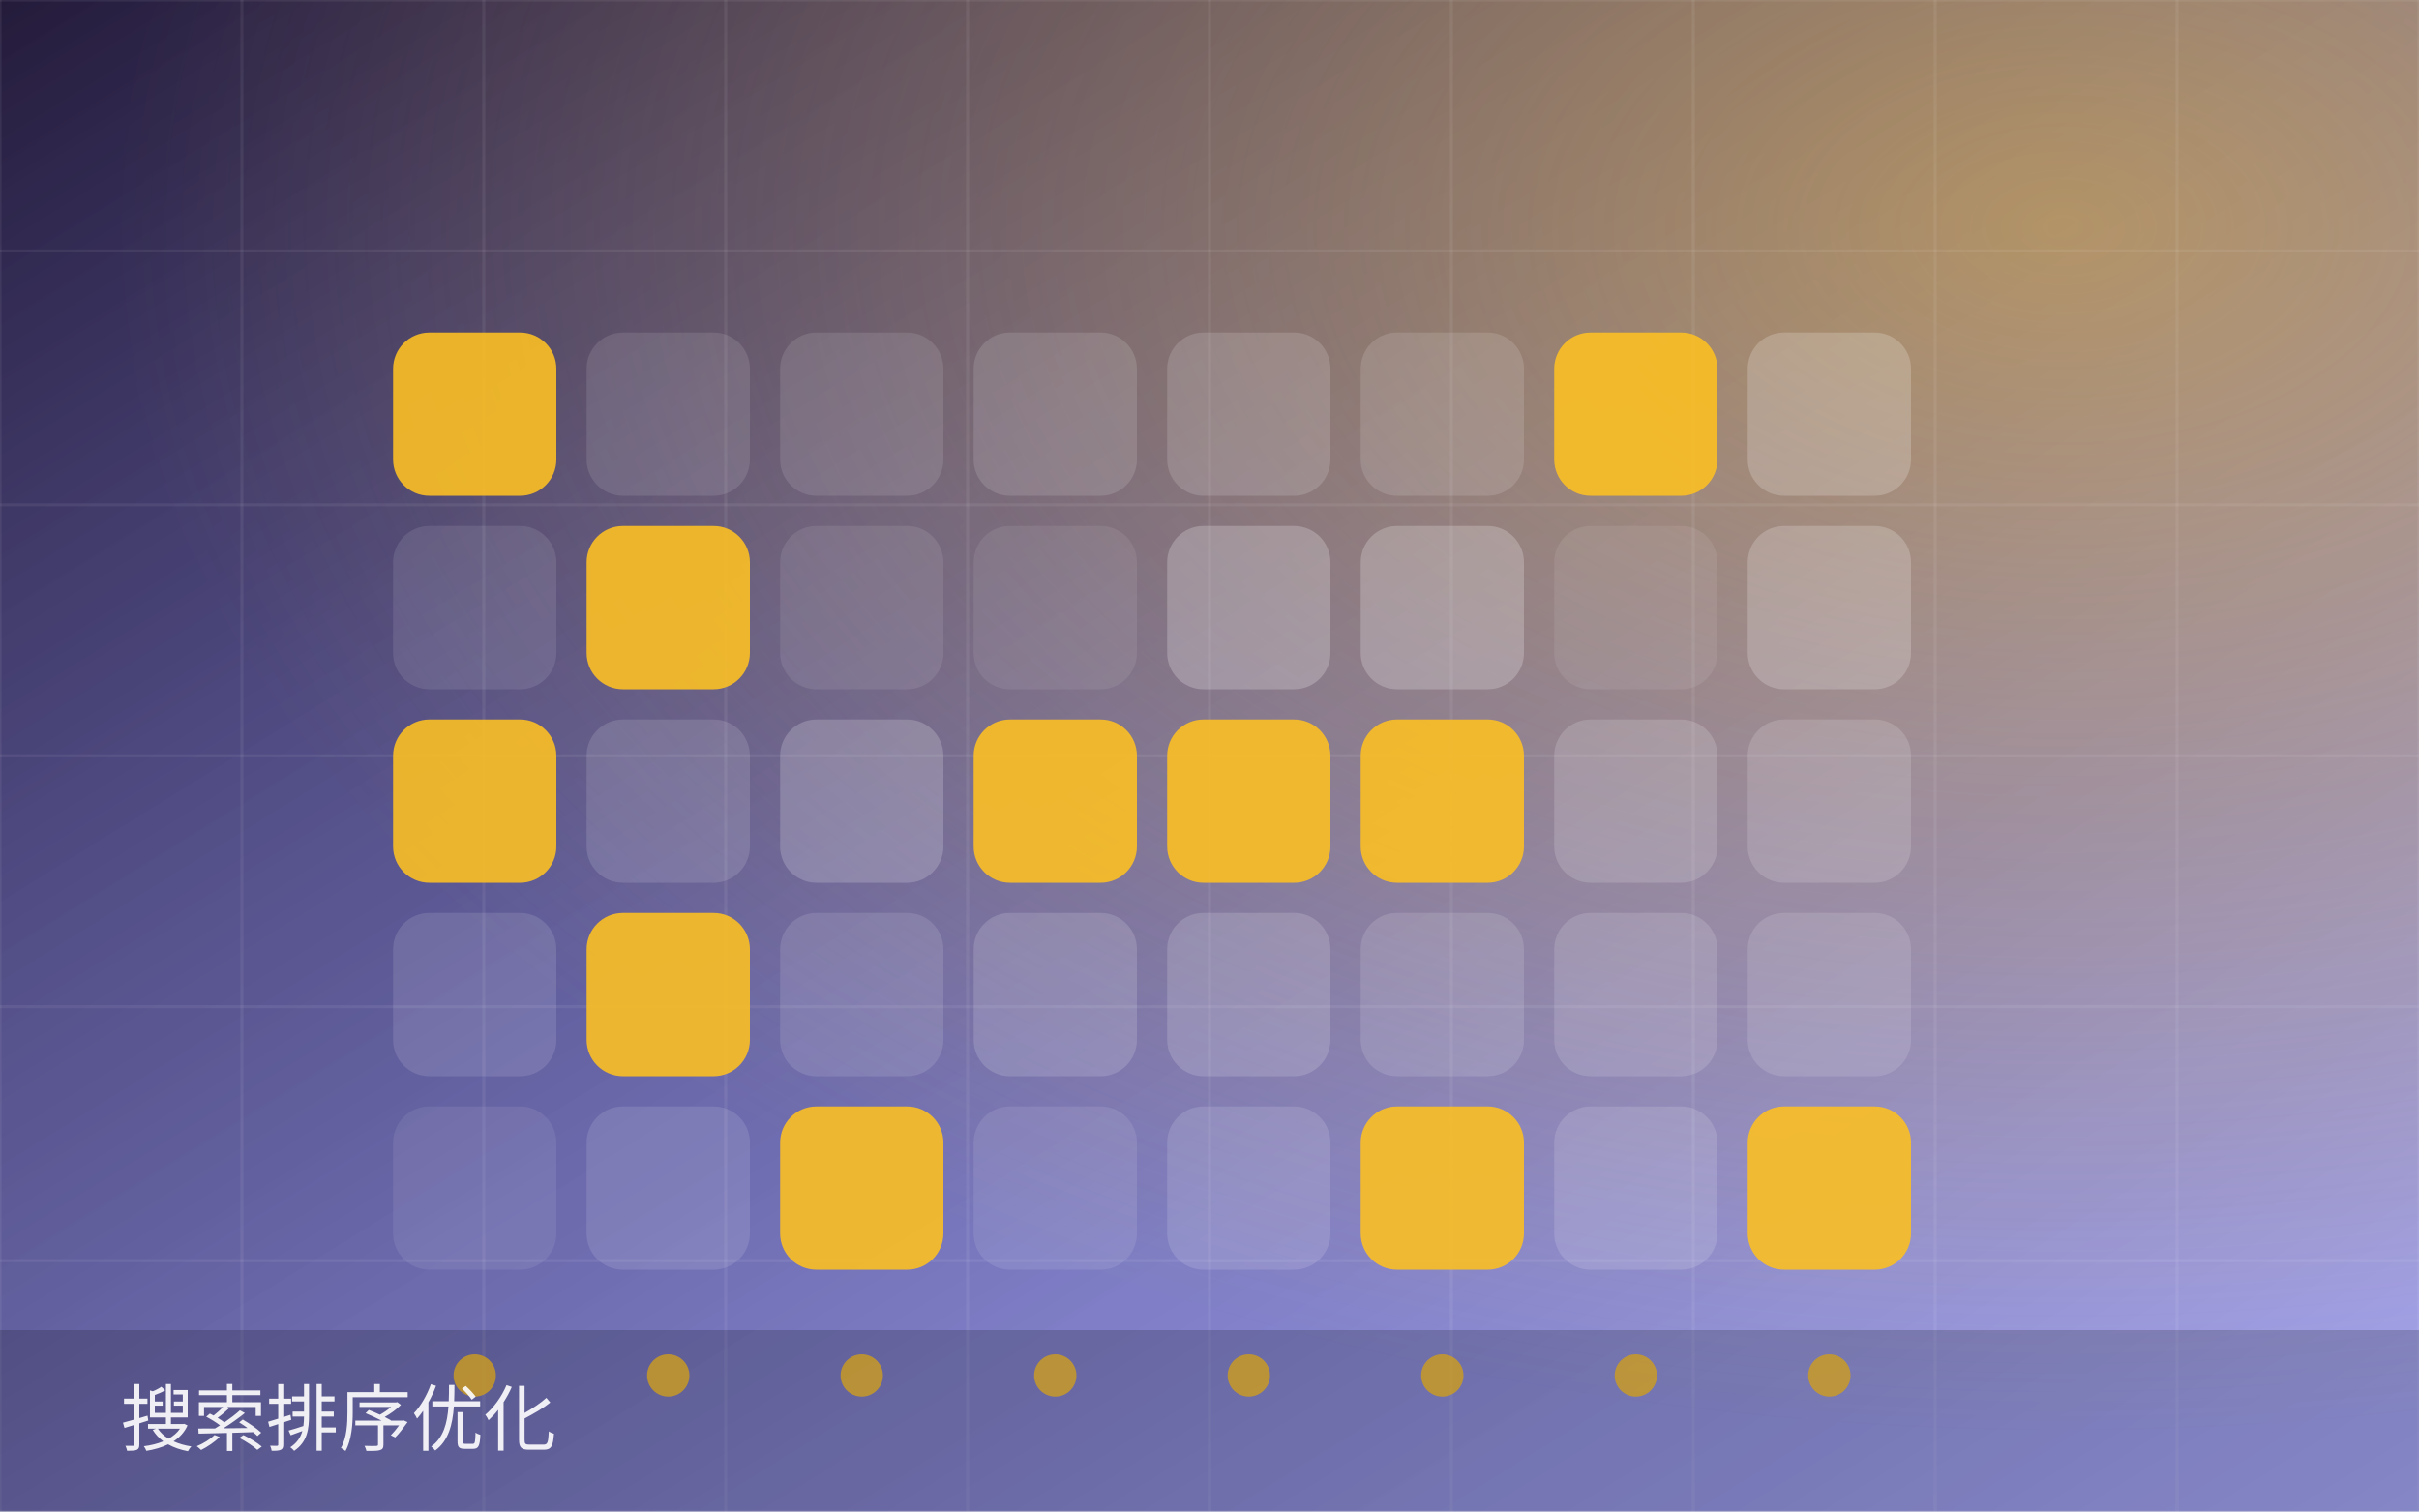
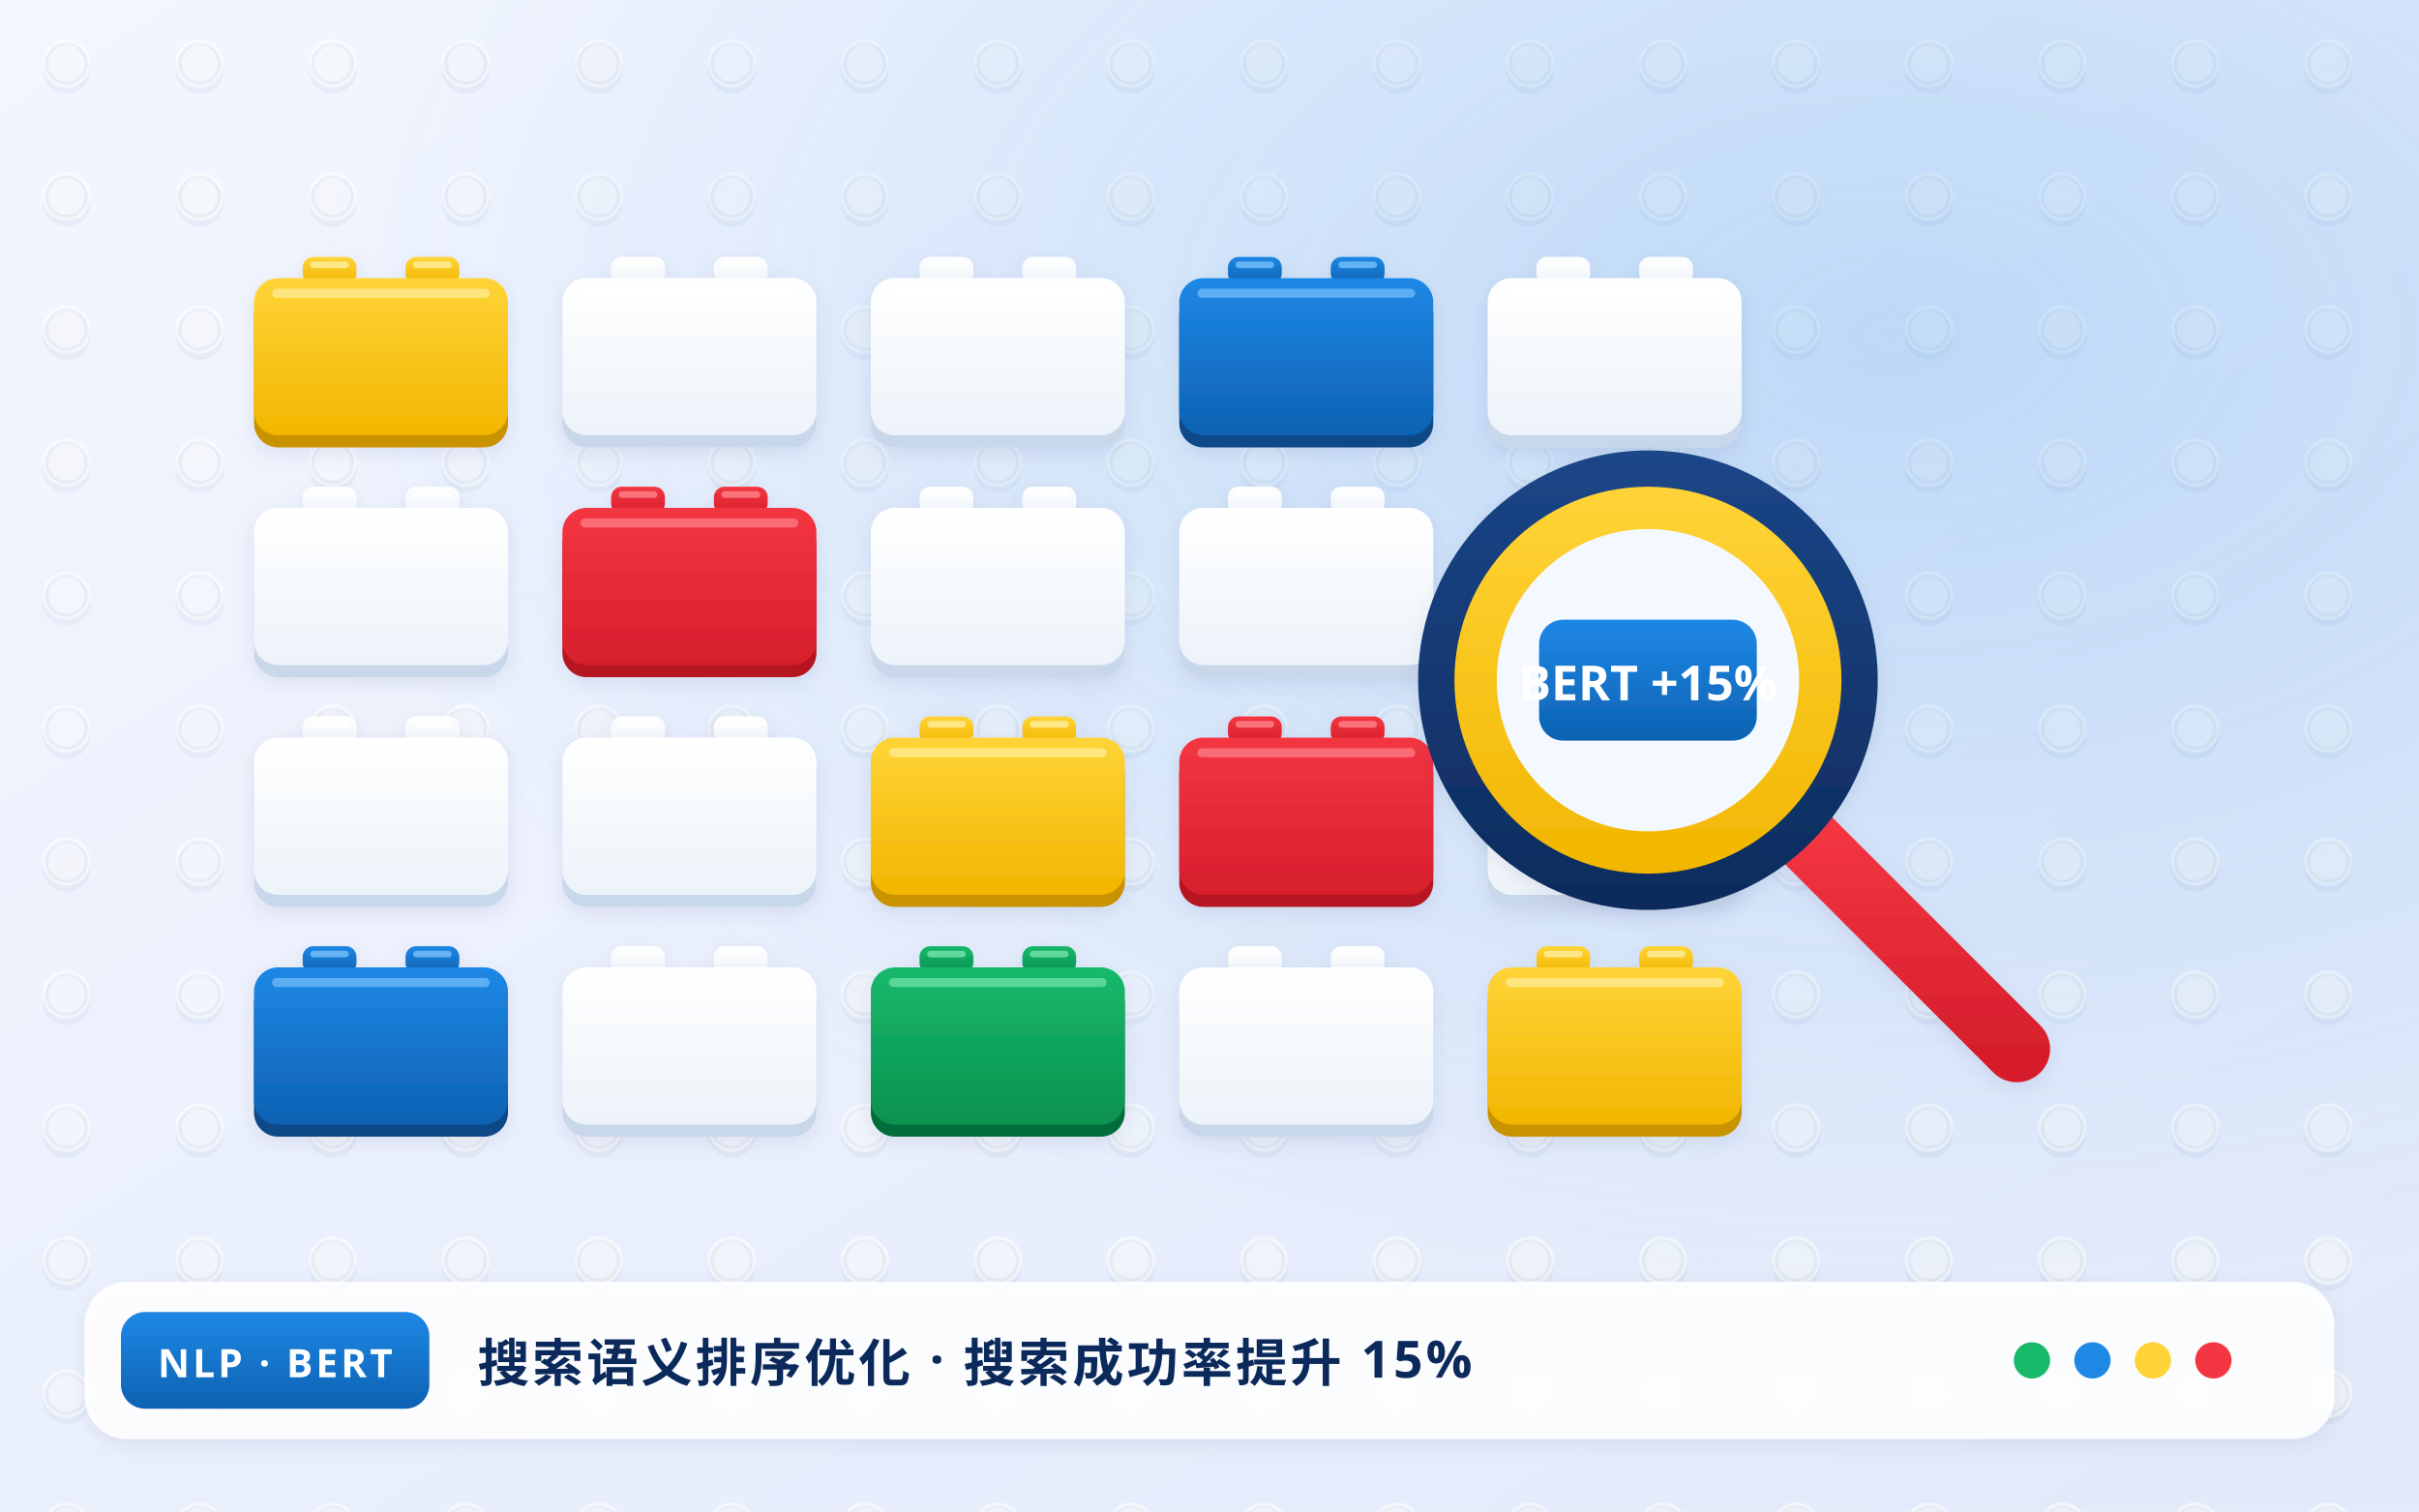
<svg xmlns="http://www.w3.org/2000/svg" viewBox="0 0 800 500" width="800" height="500">
  <defs>
    <linearGradient id="bg" x1="0" y1="0" x2="1" y2="1">
-       <stop offset="0%" stop-color="#241B3A" />
-       <stop offset="100%" stop-color="#6366F1" stop-opacity="0.55" />
-     </linearGradient>
-     <linearGradient id="g2" x1="0" y1="1" x2="0" y2="0">
-       <stop offset="0%" stop-color="#6366F1" />
-       <stop offset="100%" stop-color="#FBBF24" />
-     </linearGradient>
-     <radialGradient id="glow" cx="0.85" cy="0.15" r="0.8">
-       <stop offset="0%" stop-color="#FBBF24" stop-opacity="0.5" />
-       <stop offset="100%" stop-color="#FBBF24" stop-opacity="0" />
+       <stop offset="0%" stop-color="#F3F6FF" />
+       <stop offset="100%" stop-color="#E1E9FA" />
+     </linearGradient>
+     <radialGradient id="ambient" cx="0.78" cy="0.22" r="0.65">
+       <stop offset="0%" stop-color="#1E88E5" stop-opacity="0.22" />
+       <stop offset="100%" stop-color="#1E88E5" stop-opacity="0" />
    </radialGradient>
+     <filter id="softShadow" x="-12%" y="-10%" width="124%" height="128%">
+       <feDropShadow dx="0" dy="8" stdDeviation="10" flood-color="#0B2A5B" flood-opacity="0.12" />
+       <feDropShadow dx="0" dy="2" stdDeviation="3" flood-color="#0B2A5B" flood-opacity="0.08" />
+     </filter>
+     <filter id="studShadow" x="-20%" y="-20%" width="140%" height="150%">
+       <feDropShadow dx="0" dy="2" stdDeviation="1.5" flood-color="#0B2A5B" flood-opacity="0.14" />
+     </filter>
+     <pattern id="baseStuds" width="44" height="44" patternUnits="userSpaceOnUse">
+       <circle cx="22" cy="23" r="8" fill="#0B2A5B" opacity="0.045" />
+       <circle cx="22" cy="21" r="8" fill="#FFFFFF" opacity="0.55" />
+       <circle cx="22" cy="21" r="6.5" fill="none" stroke="#0B2A5B" stroke-opacity="0.05" stroke-width="1" />
+     </pattern>
+     <linearGradient id="redBody" x1="0" y1="0" x2="0" y2="1">
+       <stop offset="0%" stop-color="#F43642" />
+       <stop offset="100%" stop-color="#D61F2C" />
+     </linearGradient>
+     <linearGradient id="yelBody" x1="0" y1="0" x2="0" y2="1">
+       <stop offset="0%" stop-color="#FFD438" />
+       <stop offset="100%" stop-color="#F2B600" />
+     </linearGradient>
+     <linearGradient id="bluBody" x1="0" y1="0" x2="0" y2="1">
+       <stop offset="0%" stop-color="#1E88E5" />
+       <stop offset="100%" stop-color="#0D62B3" />
+     </linearGradient>
+     <linearGradient id="grnBody" x1="0" y1="0" x2="0" y2="1">
+       <stop offset="0%" stop-color="#18B96B" />
+       <stop offset="100%" stop-color="#09924F" />
+     </linearGradient>
+     <linearGradient id="nvyBody" x1="0" y1="0" x2="0" y2="1">
+       <stop offset="0%" stop-color="#1B4688" />
+       <stop offset="100%" stop-color="#0E2B5C" />
+     </linearGradient>
+     <linearGradient id="whtBody" x1="0" y1="0" x2="0" y2="1">
+       <stop offset="0%" stop-color="#FFFFFF" />
+       <stop offset="100%" stop-color="#EDF3FA" />
+     </linearGradient>
  </defs>
  <rect width="800" height="500" fill="url(#bg)" />
-   <rect width="800" height="500" fill="url(#glow)" />
-   <line x1="0" y1="0" x2="0" y2="500" stroke="#FFFFFF" stroke-opacity="0.07" stroke-width="1" />
-   <line x1="80" y1="0" x2="80" y2="500" stroke="#FFFFFF" stroke-opacity="0.07" stroke-width="1" />
-   <line x1="160" y1="0" x2="160" y2="500" stroke="#FFFFFF" stroke-opacity="0.07" stroke-width="1" />
-   <line x1="240" y1="0" x2="240" y2="500" stroke="#FFFFFF" stroke-opacity="0.07" stroke-width="1" />
-   <line x1="320" y1="0" x2="320" y2="500" stroke="#FFFFFF" stroke-opacity="0.07" stroke-width="1" />
-   <line x1="400" y1="0" x2="400" y2="500" stroke="#FFFFFF" stroke-opacity="0.07" stroke-width="1" />
-   <line x1="480" y1="0" x2="480" y2="500" stroke="#FFFFFF" stroke-opacity="0.07" stroke-width="1" />
-   <line x1="560" y1="0" x2="560" y2="500" stroke="#FFFFFF" stroke-opacity="0.07" stroke-width="1" />
-   <line x1="640" y1="0" x2="640" y2="500" stroke="#FFFFFF" stroke-opacity="0.07" stroke-width="1" />
-   <line x1="720" y1="0" x2="720" y2="500" stroke="#FFFFFF" stroke-opacity="0.07" stroke-width="1" />
-   <line x1="800" y1="0" x2="800" y2="500" stroke="#FFFFFF" stroke-opacity="0.07" stroke-width="1" />
-   <line x1="0" y1="0" x2="800" y2="0" stroke="#FFFFFF" stroke-opacity="0.07" stroke-width="1" />
-   <line x1="0" y1="83" x2="800" y2="83" stroke="#FFFFFF" stroke-opacity="0.07" stroke-width="1" />
-   <line x1="0" y1="167" x2="800" y2="167" stroke="#FFFFFF" stroke-opacity="0.07" stroke-width="1" />
-   <line x1="0" y1="250" x2="800" y2="250" stroke="#FFFFFF" stroke-opacity="0.07" stroke-width="1" />
-   <line x1="0" y1="333" x2="800" y2="333" stroke="#FFFFFF" stroke-opacity="0.07" stroke-width="1" />
-   <line x1="0" y1="417" x2="800" y2="417" stroke="#FFFFFF" stroke-opacity="0.07" stroke-width="1" />
-   <line x1="0" y1="500" x2="800" y2="500" stroke="#FFFFFF" stroke-opacity="0.07" stroke-width="1" />
-   <rect x="130" y="110" width="54" height="54" rx="12" fill="#FBBF24" opacity="0.9" />
-   <rect x="194" y="110" width="54" height="54" rx="12" fill="#FFFFFF" opacity="0.11" />
-   <rect x="258" y="110" width="54" height="54" rx="12" fill="#FFFFFF" opacity="0.11" />
-   <rect x="322" y="110" width="54" height="54" rx="12" fill="#FFFFFF" opacity="0.13" />
-   <rect x="386" y="110" width="54" height="54" rx="12" fill="#FFFFFF" opacity="0.15" />
-   <rect x="450" y="110" width="54" height="54" rx="12" fill="#FFFFFF" opacity="0.13" />
-   <rect x="514" y="110" width="54" height="54" rx="12" fill="#FBBF24" opacity="0.9" />
-   <rect x="578" y="110" width="54" height="54" rx="12" fill="#FFFFFF" opacity="0.20" />
-   <rect x="130" y="174" width="54" height="54" rx="12" fill="#FFFFFF" opacity="0.10" />
-   <rect x="194" y="174" width="54" height="54" rx="12" fill="#FBBF24" opacity="0.9" />
-   <rect x="258" y="174" width="54" height="54" rx="12" fill="#FFFFFF" opacity="0.09" />
-   <rect x="322" y="174" width="54" height="54" rx="12" fill="#FFFFFF" opacity="0.08" />
-   <rect x="386" y="174" width="54" height="54" rx="12" fill="#FFFFFF" opacity="0.22" />
-   <rect x="450" y="174" width="54" height="54" rx="12" fill="#FFFFFF" opacity="0.22" />
-   <rect x="514" y="174" width="54" height="54" rx="12" fill="#FFFFFF" opacity="0.08" />
-   <rect x="578" y="174" width="54" height="54" rx="12" fill="#FFFFFF" opacity="0.20" />
-   <rect x="130" y="238" width="54" height="54" rx="12" fill="#FBBF24" opacity="0.9" />
-   <rect x="194" y="238" width="54" height="54" rx="12" fill="#FFFFFF" opacity="0.13" />
-   <rect x="258" y="238" width="54" height="54" rx="12" fill="#FFFFFF" opacity="0.19" />
-   <rect x="322" y="238" width="54" height="54" rx="12" fill="#FBBF24" opacity="0.9" />
-   <rect x="386" y="238" width="54" height="54" rx="12" fill="#FBBF24" opacity="0.9" />
-   <rect x="450" y="238" width="54" height="54" rx="12" fill="#FBBF24" opacity="0.9" />
-   <rect x="514" y="238" width="54" height="54" rx="12" fill="#FFFFFF" opacity="0.16" />
-   <rect x="578" y="238" width="54" height="54" rx="12" fill="#FFFFFF" opacity="0.15" />
-   <rect x="130" y="302" width="54" height="54" rx="12" fill="#FFFFFF" opacity="0.12" />
-   <rect x="194" y="302" width="54" height="54" rx="12" fill="#FBBF24" opacity="0.9" />
-   <rect x="258" y="302" width="54" height="54" rx="12" fill="#FFFFFF" opacity="0.12" />
-   <rect x="322" y="302" width="54" height="54" rx="12" fill="#FFFFFF" opacity="0.15" />
-   <rect x="386" y="302" width="54" height="54" rx="12" fill="#FFFFFF" opacity="0.16" />
-   <rect x="450" y="302" width="54" height="54" rx="12" fill="#FFFFFF" opacity="0.13" />
-   <rect x="514" y="302" width="54" height="54" rx="12" fill="#FFFFFF" opacity="0.14" />
-   <rect x="578" y="302" width="54" height="54" rx="12" fill="#FFFFFF" opacity="0.13" />
-   <rect x="130" y="366" width="54" height="54" rx="12" fill="#FFFFFF" opacity="0.08" />
-   <rect x="194" y="366" width="54" height="54" rx="12" fill="#FFFFFF" opacity="0.12" />
-   <rect x="258" y="366" width="54" height="54" rx="12" fill="#FBBF24" opacity="0.9" />
-   <rect x="322" y="366" width="54" height="54" rx="12" fill="#FFFFFF" opacity="0.10" />
-   <rect x="386" y="366" width="54" height="54" rx="12" fill="#FFFFFF" opacity="0.13" />
-   <rect x="450" y="366" width="54" height="54" rx="12" fill="#FBBF24" opacity="0.9" />
-   <rect x="514" y="366" width="54" height="54" rx="12" fill="#FFFFFF" opacity="0.14" />
-   <rect x="578" y="366" width="54" height="54" rx="12" fill="#FBBF24" opacity="0.9" />
-   <circle cx="157.0" cy="455" r="7" fill="#FBBF24" opacity="0.8" />
-   <circle cx="221.0" cy="455" r="7" fill="#FBBF24" opacity="0.8" />
-   <circle cx="285.0" cy="455" r="7" fill="#FBBF24" opacity="0.8" />
-   <circle cx="349.0" cy="455" r="7" fill="#FBBF24" opacity="0.8" />
-   <circle cx="413.0" cy="455" r="7" fill="#FBBF24" opacity="0.8" />
-   <circle cx="477.0" cy="455" r="7" fill="#FBBF24" opacity="0.8" />
-   <circle cx="541.0" cy="455" r="7" fill="#FBBF24" opacity="0.8" />
-   <circle cx="605.0" cy="455" r="7" fill="#FBBF24" opacity="0.8" />
-   <rect x="0" y="440" width="800" height="60" fill="#000000" opacity="0.18" />
-   <text x="40" y="478" font-family="Arial,Helvetica,sans-serif" font-size="24" fill="#FFFFFF" opacity="0.9">搜索排序优化</text>
+   <rect width="800" height="500" fill="url(#baseStuds)" />
+   <rect width="800" height="500" fill="url(#ambient)" />
+   <g filter="url(#softShadow)">
+     <rect x="100.1" y="85.0" width="17.8" height="9" rx="3.5" fill="url(#yelBody)" />
+     <rect x="102.6" y="86.5" width="12.8" height="2.2" rx="1.1" fill="#FFF0A6" opacity="0.75" />
+     <rect x="134.1" y="85.0" width="17.8" height="9" rx="3.5" fill="url(#yelBody)" />
+     <rect x="136.6" y="86.5" width="12.8" height="2.2" rx="1.1" fill="#FFF0A6" opacity="0.75" />
+     <rect x="84" y="96" width="84" height="52" rx="8" fill="#C99300" />
+     <rect x="84" y="92" width="84" height="52" rx="8" fill="url(#yelBody)" />
+     <rect x="90" y="95.5" width="72" height="3" rx="1.5" fill="#FFF0A6" opacity="0.65" />
+   </g>
+   <g filter="url(#softShadow)">
+     <rect x="202.1" y="85.0" width="17.8" height="9" rx="3.5" fill="url(#whtBody)" />
+     <rect x="204.6" y="86.5" width="12.8" height="2.2" rx="1.1" fill="#FFFFFF" opacity="0.75" />
+     <rect x="236.1" y="85.0" width="17.8" height="9" rx="3.5" fill="url(#whtBody)" />
+     <rect x="238.6" y="86.5" width="12.8" height="2.2" rx="1.1" fill="#FFFFFF" opacity="0.75" />
+     <rect x="186" y="96" width="84" height="52" rx="8" fill="#C9D7EA" />
+     <rect x="186" y="92" width="84" height="52" rx="8" fill="url(#whtBody)" />
+     <rect x="192" y="95.5" width="72" height="3" rx="1.5" fill="#FFFFFF" opacity="0.65" />
+   </g>
+   <g filter="url(#softShadow)">
+     <rect x="304.1" y="85.0" width="17.8" height="9" rx="3.5" fill="url(#whtBody)" />
+     <rect x="306.6" y="86.5" width="12.8" height="2.2" rx="1.1" fill="#FFFFFF" opacity="0.75" />
+     <rect x="338.1" y="85.0" width="17.8" height="9" rx="3.5" fill="url(#whtBody)" />
+     <rect x="340.6" y="86.5" width="12.8" height="2.2" rx="1.1" fill="#FFFFFF" opacity="0.75" />
+     <rect x="288" y="96" width="84" height="52" rx="8" fill="#C9D7EA" />
+     <rect x="288" y="92" width="84" height="52" rx="8" fill="url(#whtBody)" />
+     <rect x="294" y="95.5" width="72" height="3" rx="1.5" fill="#FFFFFF" opacity="0.65" />
+   </g>
+   <g filter="url(#softShadow)">
+     <rect x="406.1" y="85.0" width="17.8" height="9" rx="3.5" fill="url(#bluBody)" />
+     <rect x="408.6" y="86.5" width="12.8" height="2.2" rx="1.1" fill="#7CC4FF" opacity="0.75" />
+     <rect x="440.1" y="85.0" width="17.8" height="9" rx="3.5" fill="url(#bluBody)" />
+     <rect x="442.6" y="86.5" width="12.8" height="2.2" rx="1.1" fill="#7CC4FF" opacity="0.75" />
+     <rect x="390" y="96" width="84" height="52" rx="8" fill="#084987" />
+     <rect x="390" y="92" width="84" height="52" rx="8" fill="url(#bluBody)" />
+     <rect x="396" y="95.5" width="72" height="3" rx="1.5" fill="#7CC4FF" opacity="0.65" />
+   </g>
+   <g filter="url(#softShadow)">
+     <rect x="508.1" y="85.0" width="17.8" height="9" rx="3.5" fill="url(#whtBody)" />
+     <rect x="510.6" y="86.5" width="12.8" height="2.2" rx="1.1" fill="#FFFFFF" opacity="0.75" />
+     <rect x="542.1" y="85.0" width="17.8" height="9" rx="3.5" fill="url(#whtBody)" />
+     <rect x="544.6" y="86.5" width="12.8" height="2.2" rx="1.1" fill="#FFFFFF" opacity="0.75" />
+     <rect x="492" y="96" width="84" height="52" rx="8" fill="#C9D7EA" />
+     <rect x="492" y="92" width="84" height="52" rx="8" fill="url(#whtBody)" />
+     <rect x="498" y="95.5" width="72" height="3" rx="1.5" fill="#FFFFFF" opacity="0.65" />
+   </g>
+   <g filter="url(#softShadow)">
+     <rect x="100.1" y="161.0" width="17.8" height="9" rx="3.5" fill="url(#whtBody)" />
+     <rect x="102.6" y="162.5" width="12.8" height="2.2" rx="1.1" fill="#FFFFFF" opacity="0.75" />
+     <rect x="134.1" y="161.0" width="17.8" height="9" rx="3.5" fill="url(#whtBody)" />
+     <rect x="136.6" y="162.5" width="12.8" height="2.2" rx="1.1" fill="#FFFFFF" opacity="0.75" />
+     <rect x="84" y="172" width="84" height="52" rx="8" fill="#C9D7EA" />
+     <rect x="84" y="168" width="84" height="52" rx="8" fill="url(#whtBody)" />
+     <rect x="90" y="171.5" width="72" height="3" rx="1.5" fill="#FFFFFF" opacity="0.65" />
+   </g>
+   <g filter="url(#softShadow)">
+     <rect x="202.1" y="161.0" width="17.8" height="9" rx="3.5" fill="url(#redBody)" />
+     <rect x="204.6" y="162.5" width="12.8" height="2.2" rx="1.1" fill="#FF8A92" opacity="0.75" />
+     <rect x="236.1" y="161.0" width="17.8" height="9" rx="3.5" fill="url(#redBody)" />
+     <rect x="238.6" y="162.5" width="12.8" height="2.2" rx="1.1" fill="#FF8A92" opacity="0.75" />
+     <rect x="186" y="172" width="84" height="52" rx="8" fill="#B51420" />
+     <rect x="186" y="168" width="84" height="52" rx="8" fill="url(#redBody)" />
+     <rect x="192" y="171.5" width="72" height="3" rx="1.5" fill="#FF8A92" opacity="0.65" />
+   </g>
+   <g filter="url(#softShadow)">
+     <rect x="304.1" y="161.0" width="17.8" height="9" rx="3.5" fill="url(#whtBody)" />
+     <rect x="306.6" y="162.5" width="12.8" height="2.2" rx="1.1" fill="#FFFFFF" opacity="0.75" />
+     <rect x="338.1" y="161.0" width="17.8" height="9" rx="3.5" fill="url(#whtBody)" />
+     <rect x="340.6" y="162.5" width="12.8" height="2.2" rx="1.1" fill="#FFFFFF" opacity="0.75" />
+     <rect x="288" y="172" width="84" height="52" rx="8" fill="#C9D7EA" />
+     <rect x="288" y="168" width="84" height="52" rx="8" fill="url(#whtBody)" />
+     <rect x="294" y="171.5" width="72" height="3" rx="1.5" fill="#FFFFFF" opacity="0.65" />
+   </g>
+   <g filter="url(#softShadow)">
+     <rect x="406.1" y="161.0" width="17.8" height="9" rx="3.5" fill="url(#whtBody)" />
+     <rect x="408.6" y="162.5" width="12.8" height="2.2" rx="1.1" fill="#FFFFFF" opacity="0.75" />
+     <rect x="440.1" y="161.0" width="17.8" height="9" rx="3.5" fill="url(#whtBody)" />
+     <rect x="442.6" y="162.5" width="12.8" height="2.2" rx="1.1" fill="#FFFFFF" opacity="0.75" />
+     <rect x="390" y="172" width="84" height="52" rx="8" fill="#C9D7EA" />
+     <rect x="390" y="168" width="84" height="52" rx="8" fill="url(#whtBody)" />
+     <rect x="396" y="171.5" width="72" height="3" rx="1.5" fill="#FFFFFF" opacity="0.65" />
+   </g>
+   <g filter="url(#softShadow)">
+     <rect x="508.1" y="161.0" width="17.8" height="9" rx="3.5" fill="url(#grnBody)" />
+     <rect x="510.6" y="162.5" width="12.8" height="2.2" rx="1.1" fill="#7CE8B2" opacity="0.75" />
+     <rect x="542.1" y="161.0" width="17.8" height="9" rx="3.5" fill="url(#grnBody)" />
+     <rect x="544.6" y="162.5" width="12.8" height="2.2" rx="1.1" fill="#7CE8B2" opacity="0.75" />
+     <rect x="492" y="172" width="84" height="52" rx="8" fill="#066E3A" />
+     <rect x="492" y="168" width="84" height="52" rx="8" fill="url(#grnBody)" />
+     <rect x="498" y="171.5" width="72" height="3" rx="1.5" fill="#7CE8B2" opacity="0.65" />
+   </g>
+   <g filter="url(#softShadow)">
+     <rect x="100.1" y="237.0" width="17.8" height="9" rx="3.5" fill="url(#whtBody)" />
+     <rect x="102.6" y="238.5" width="12.8" height="2.2" rx="1.1" fill="#FFFFFF" opacity="0.75" />
+     <rect x="134.1" y="237.0" width="17.8" height="9" rx="3.5" fill="url(#whtBody)" />
+     <rect x="136.6" y="238.5" width="12.8" height="2.2" rx="1.1" fill="#FFFFFF" opacity="0.75" />
+     <rect x="84" y="248" width="84" height="52" rx="8" fill="#C9D7EA" />
+     <rect x="84" y="244" width="84" height="52" rx="8" fill="url(#whtBody)" />
+     <rect x="90" y="247.5" width="72" height="3" rx="1.5" fill="#FFFFFF" opacity="0.65" />
+   </g>
+   <g filter="url(#softShadow)">
+     <rect x="202.1" y="237.0" width="17.8" height="9" rx="3.5" fill="url(#whtBody)" />
+     <rect x="204.6" y="238.5" width="12.8" height="2.2" rx="1.1" fill="#FFFFFF" opacity="0.75" />
+     <rect x="236.1" y="237.0" width="17.8" height="9" rx="3.5" fill="url(#whtBody)" />
+     <rect x="238.6" y="238.5" width="12.8" height="2.2" rx="1.1" fill="#FFFFFF" opacity="0.75" />
+     <rect x="186" y="248" width="84" height="52" rx="8" fill="#C9D7EA" />
+     <rect x="186" y="244" width="84" height="52" rx="8" fill="url(#whtBody)" />
+     <rect x="192" y="247.5" width="72" height="3" rx="1.5" fill="#FFFFFF" opacity="0.65" />
+   </g>
+   <g filter="url(#softShadow)">
+     <rect x="304.1" y="237.0" width="17.8" height="9" rx="3.5" fill="url(#yelBody)" />
+     <rect x="306.6" y="238.5" width="12.8" height="2.2" rx="1.1" fill="#FFF0A6" opacity="0.75" />
+     <rect x="338.1" y="237.0" width="17.8" height="9" rx="3.5" fill="url(#yelBody)" />
+     <rect x="340.6" y="238.5" width="12.8" height="2.2" rx="1.1" fill="#FFF0A6" opacity="0.75" />
+     <rect x="288" y="248" width="84" height="52" rx="8" fill="#C99300" />
+     <rect x="288" y="244" width="84" height="52" rx="8" fill="url(#yelBody)" />
+     <rect x="294" y="247.5" width="72" height="3" rx="1.5" fill="#FFF0A6" opacity="0.65" />
+   </g>
+   <g filter="url(#softShadow)">
+     <rect x="406.1" y="237.0" width="17.8" height="9" rx="3.5" fill="url(#redBody)" />
+     <rect x="408.6" y="238.5" width="12.8" height="2.2" rx="1.1" fill="#FF8A92" opacity="0.75" />
+     <rect x="440.1" y="237.0" width="17.8" height="9" rx="3.5" fill="url(#redBody)" />
+     <rect x="442.6" y="238.5" width="12.8" height="2.2" rx="1.1" fill="#FF8A92" opacity="0.75" />
+     <rect x="390" y="248" width="84" height="52" rx="8" fill="#B51420" />
+     <rect x="390" y="244" width="84" height="52" rx="8" fill="url(#redBody)" />
+     <rect x="396" y="247.5" width="72" height="3" rx="1.5" fill="#FF8A92" opacity="0.65" />
+   </g>
+   <g filter="url(#softShadow)">
+     <rect x="508.1" y="237.0" width="17.8" height="9" rx="3.5" fill="url(#whtBody)" />
+     <rect x="510.6" y="238.5" width="12.8" height="2.2" rx="1.1" fill="#FFFFFF" opacity="0.75" />
+     <rect x="542.1" y="237.0" width="17.8" height="9" rx="3.5" fill="url(#whtBody)" />
+     <rect x="544.6" y="238.5" width="12.8" height="2.2" rx="1.1" fill="#FFFFFF" opacity="0.75" />
+     <rect x="492" y="248" width="84" height="52" rx="8" fill="#C9D7EA" />
+     <rect x="492" y="244" width="84" height="52" rx="8" fill="url(#whtBody)" />
+     <rect x="498" y="247.5" width="72" height="3" rx="1.5" fill="#FFFFFF" opacity="0.65" />
+   </g>
+   <g filter="url(#softShadow)">
+     <rect x="100.1" y="313.0" width="17.8" height="9" rx="3.5" fill="url(#bluBody)" />
+     <rect x="102.6" y="314.5" width="12.8" height="2.2" rx="1.1" fill="#7CC4FF" opacity="0.75" />
+     <rect x="134.1" y="313.0" width="17.8" height="9" rx="3.5" fill="url(#bluBody)" />
+     <rect x="136.6" y="314.5" width="12.8" height="2.2" rx="1.1" fill="#7CC4FF" opacity="0.75" />
+     <rect x="84" y="324" width="84" height="52" rx="8" fill="#084987" />
+     <rect x="84" y="320" width="84" height="52" rx="8" fill="url(#bluBody)" />
+     <rect x="90" y="323.5" width="72" height="3" rx="1.5" fill="#7CC4FF" opacity="0.65" />
+   </g>
+   <g filter="url(#softShadow)">
+     <rect x="202.1" y="313.0" width="17.8" height="9" rx="3.5" fill="url(#whtBody)" />
+     <rect x="204.6" y="314.5" width="12.8" height="2.2" rx="1.1" fill="#FFFFFF" opacity="0.75" />
+     <rect x="236.1" y="313.0" width="17.8" height="9" rx="3.5" fill="url(#whtBody)" />
+     <rect x="238.6" y="314.5" width="12.8" height="2.2" rx="1.1" fill="#FFFFFF" opacity="0.75" />
+     <rect x="186" y="324" width="84" height="52" rx="8" fill="#C9D7EA" />
+     <rect x="186" y="320" width="84" height="52" rx="8" fill="url(#whtBody)" />
+     <rect x="192" y="323.5" width="72" height="3" rx="1.5" fill="#FFFFFF" opacity="0.65" />
+   </g>
+   <g filter="url(#softShadow)">
+     <rect x="304.1" y="313.0" width="17.8" height="9" rx="3.5" fill="url(#grnBody)" />
+     <rect x="306.6" y="314.5" width="12.8" height="2.2" rx="1.1" fill="#7CE8B2" opacity="0.75" />
+     <rect x="338.1" y="313.0" width="17.8" height="9" rx="3.5" fill="url(#grnBody)" />
+     <rect x="340.6" y="314.5" width="12.8" height="2.2" rx="1.1" fill="#7CE8B2" opacity="0.75" />
+     <rect x="288" y="324" width="84" height="52" rx="8" fill="#066E3A" />
+     <rect x="288" y="320" width="84" height="52" rx="8" fill="url(#grnBody)" />
+     <rect x="294" y="323.5" width="72" height="3" rx="1.5" fill="#7CE8B2" opacity="0.65" />
+   </g>
+   <g filter="url(#softShadow)">
+     <rect x="406.1" y="313.0" width="17.8" height="9" rx="3.5" fill="url(#whtBody)" />
+     <rect x="408.6" y="314.5" width="12.8" height="2.2" rx="1.1" fill="#FFFFFF" opacity="0.75" />
+     <rect x="440.1" y="313.0" width="17.8" height="9" rx="3.5" fill="url(#whtBody)" />
+     <rect x="442.6" y="314.5" width="12.8" height="2.2" rx="1.1" fill="#FFFFFF" opacity="0.75" />
+     <rect x="390" y="324" width="84" height="52" rx="8" fill="#C9D7EA" />
+     <rect x="390" y="320" width="84" height="52" rx="8" fill="url(#whtBody)" />
+     <rect x="396" y="323.5" width="72" height="3" rx="1.5" fill="#FFFFFF" opacity="0.65" />
+   </g>
+   <g filter="url(#softShadow)">
+     <rect x="508.1" y="313.0" width="17.8" height="9" rx="3.5" fill="url(#yelBody)" />
+     <rect x="510.6" y="314.5" width="12.8" height="2.2" rx="1.1" fill="#FFF0A6" opacity="0.75" />
+     <rect x="542.1" y="313.0" width="17.8" height="9" rx="3.5" fill="url(#yelBody)" />
+     <rect x="544.6" y="314.5" width="12.8" height="2.2" rx="1.1" fill="#FFF0A6" opacity="0.75" />
+     <rect x="492" y="324" width="84" height="52" rx="8" fill="#C99300" />
+     <rect x="492" y="320" width="84" height="52" rx="8" fill="url(#yelBody)" />
+     <rect x="498" y="323.5" width="72" height="3" rx="1.5" fill="#FFF0A6" opacity="0.65" />
+   </g>
+   <g transform="translate(545, 225)" filter="url(#softShadow)">
+     <line x1="48" y1="48" x2="122" y2="122" stroke="url(#redBody)" stroke-width="22" stroke-linecap="round" />
+     <circle cx="0" cy="0" r="76" fill="url(#nvyBody)" />
+     <circle cx="0" cy="0" r="64" fill="url(#yelBody)" />
+     <circle cx="0" cy="0" r="50" fill="#F4F8FF" />
+     <rect x="-36" y="-20" width="72" height="40" rx="8" fill="url(#bluBody)" />
+     <text x="0" y="1" font-family="Nunito,sans-serif" font-weight="900" font-size="16" fill="#FFFFFF" text-anchor="middle" dominant-baseline="middle">BERT +15%</text>
+   </g>
+   <g>
+     <rect x="28" y="424" width="744" height="52" rx="14" fill="#FFFFFF" fill-opacity="0.88" filter="url(#softShadow)" />
+     <rect x="40" y="434" width="102" height="32" rx="8" fill="url(#bluBody)" />
+     <text x="91" y="451" font-family="Nunito,sans-serif" font-weight="900" font-size="13" fill="#FFFFFF" text-anchor="middle" dominant-baseline="middle" letter-spacing="1">NLP · BERT</text>
+     <text x="158" y="451" font-family="Nunito,PingFang SC,Microsoft YaHei,sans-serif" font-weight="800" font-size="17" fill="#0B2A5B" dominant-baseline="middle" letter-spacing="1">搜索语义排序优化 · 搜索成功率提升 15%</text>
+     <circle cx="732" cy="450" r="6" fill="#F43642" />
+     <circle cx="712" cy="450" r="6" fill="#FFD438" />
+     <circle cx="692" cy="450" r="6" fill="#1E88E5" />
+     <circle cx="672" cy="450" r="6" fill="#18B96B" />
+   </g>
</svg>
